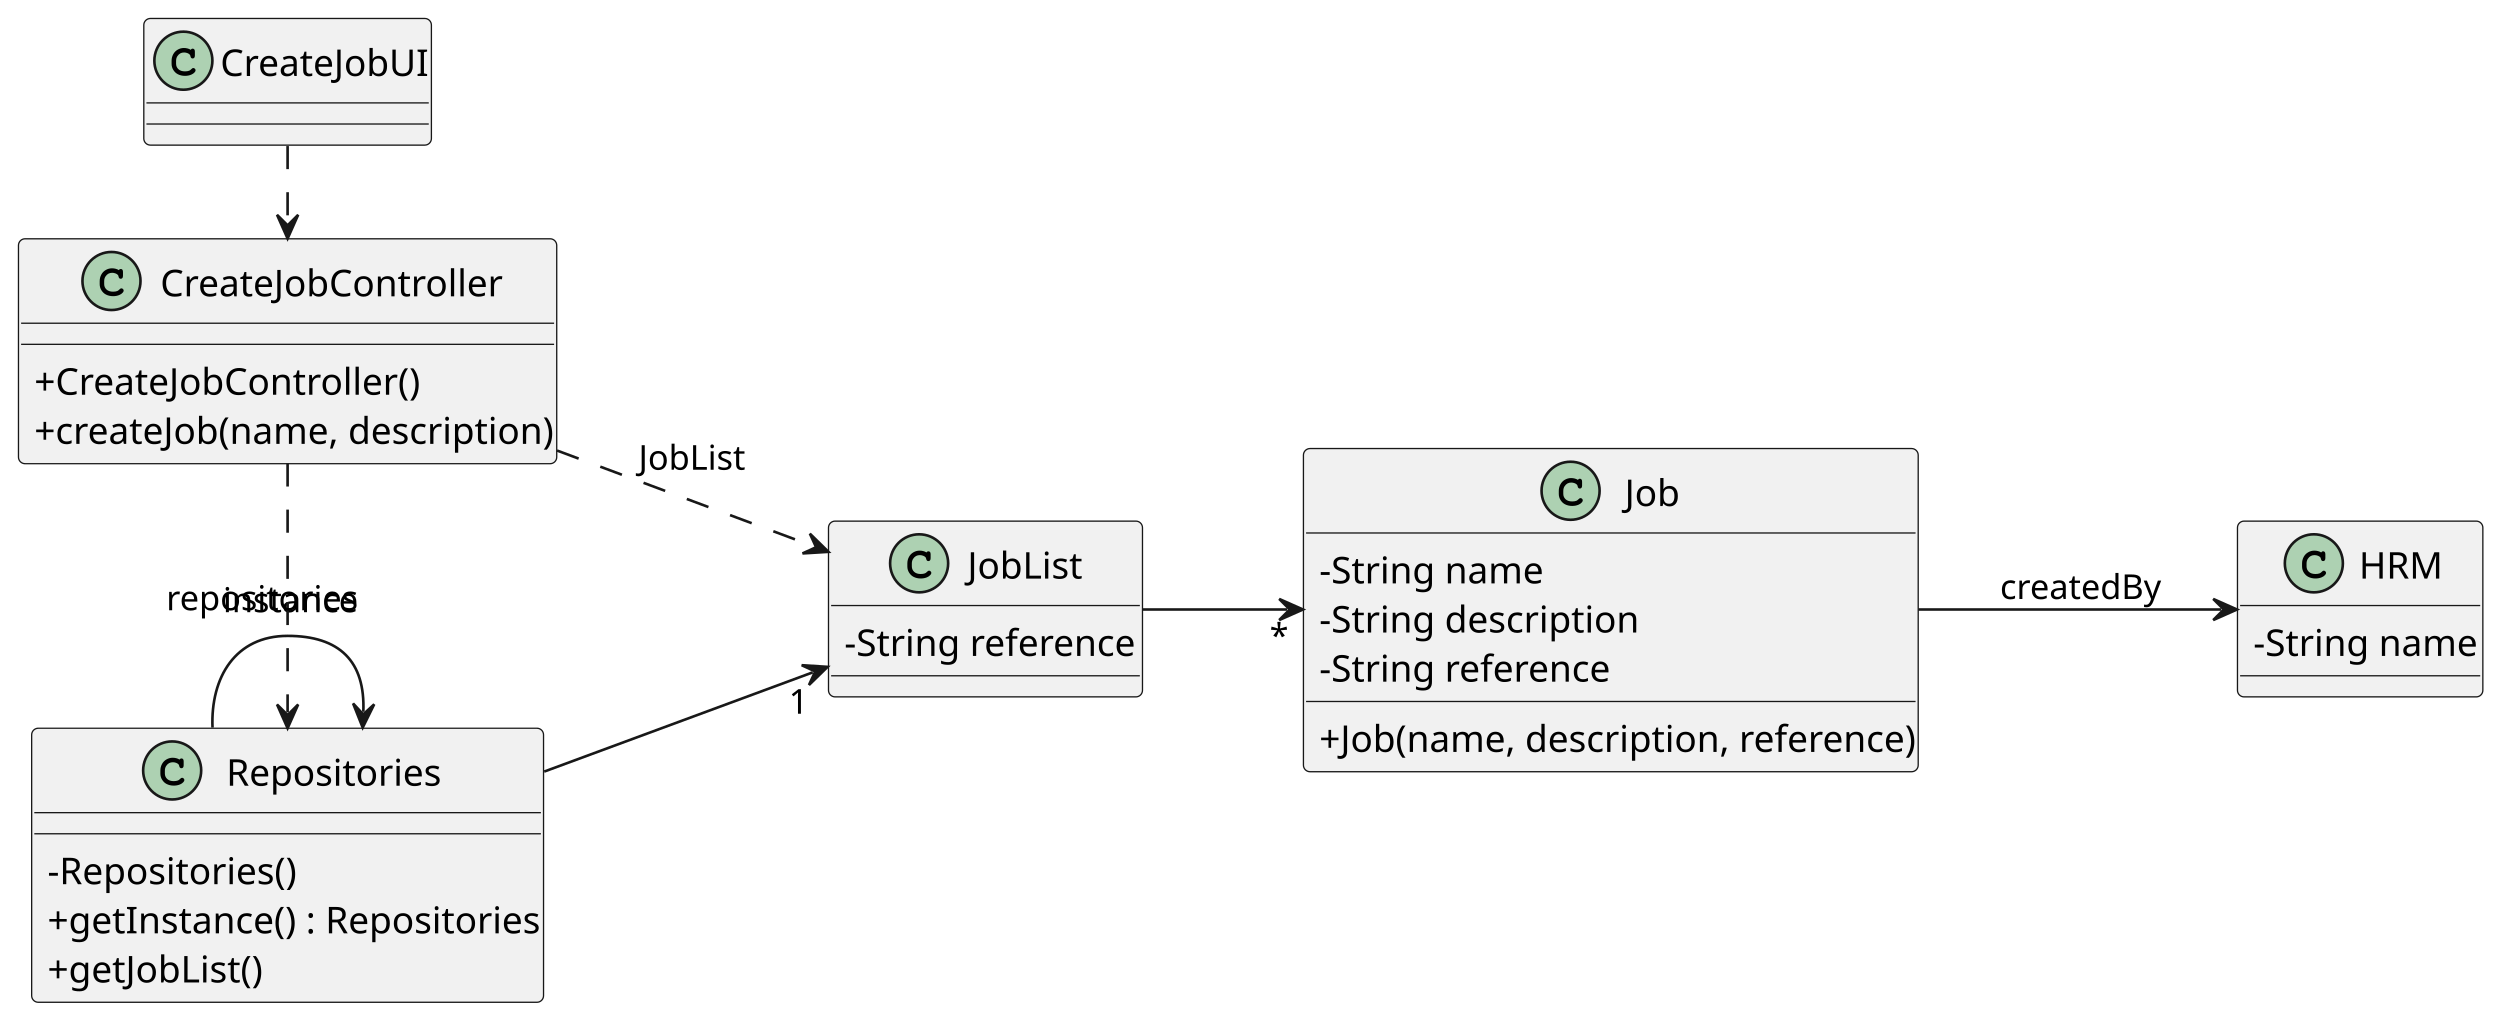
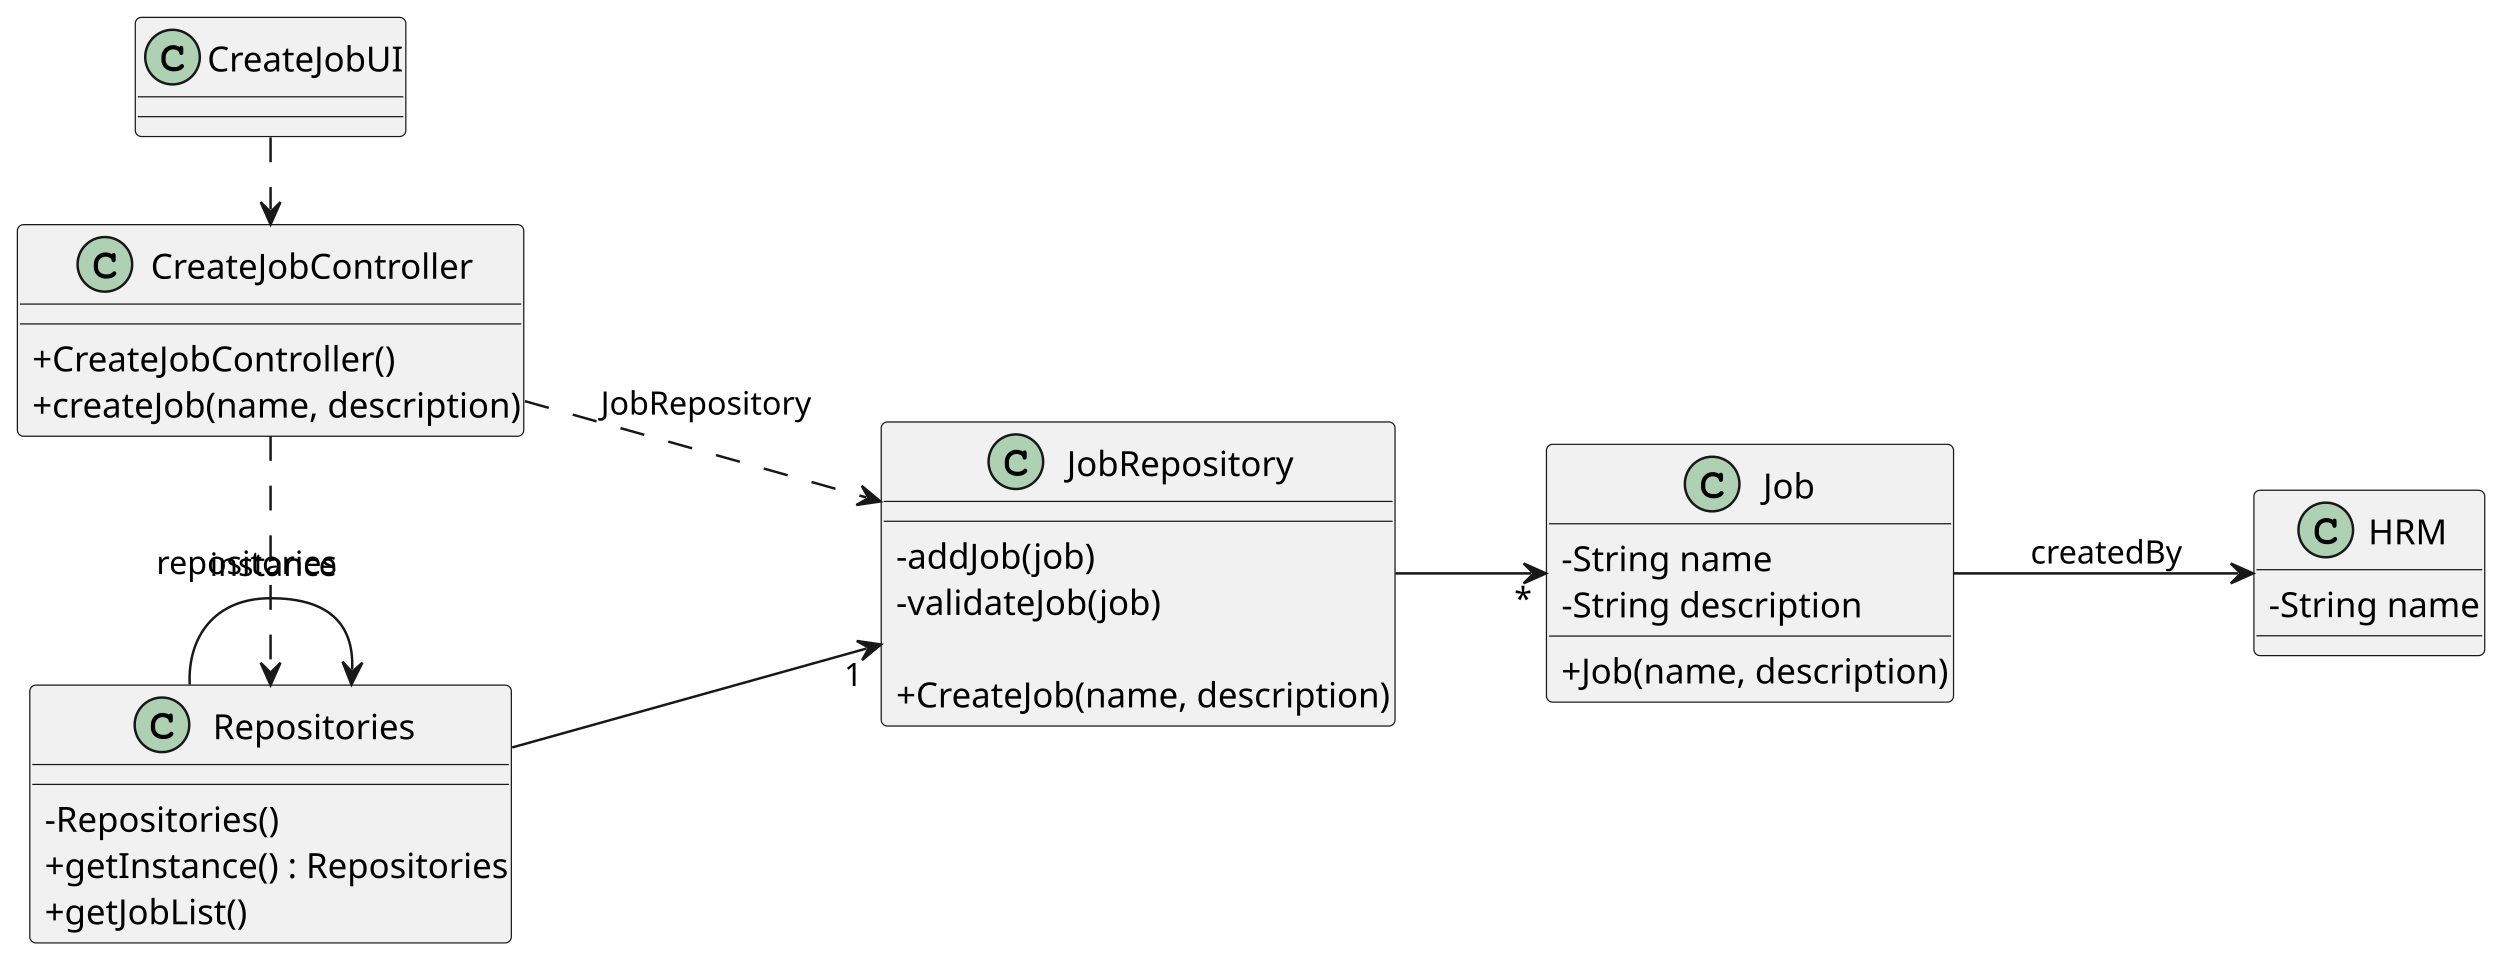
- <svg xmlns="http://www.w3.org/2000/svg" contentStyleType="text/css" height="308.8px" preserveAspectRatio="none" style="width:758px;height:308px;background:#FFFFFF;" version="1.1" viewBox="0 0 758 308" width="758.4px" zoomAndPan="magnify">
+ <svg xmlns="http://www.w3.org/2000/svg" contentStyleType="text/css" height="270.2px" preserveAspectRatio="none" style="width:705px;height:270px;background:#FFFFFF;" version="1.1" viewBox="0 0 705 270" width="705.6px" zoomAndPan="magnify">
  <defs />
  <g>
-     <g id="elem_JobList">
-       <rect codeLine="22" fill="#F1F1F1" height="53.297" id="JobList" rx="2" ry="2" style="stroke:#181818;stroke-width:0.4;" width="95.2" x="251.2" y="158" />
-       <ellipse cx="278.68" cy="170.8" fill="#ADD1B2" rx="8.8" ry="8.8" style="stroke:#181818;stroke-width:0.8;" />
-       <path d="M280.892,167.5 Q281.017,167.325 281.168,167.238 Q281.317,167.15 281.493,167.15 Q281.793,167.15 281.98,167.363 Q282.168,167.562 282.168,168.05 L282.168,169.213 Q282.168,169.7 281.98,169.912 Q281.793,170.125 281.493,170.125 Q281.217,170.125 281.055,169.963 Q280.892,169.812 280.805,169.4 Q280.767,169.113 280.618,168.963 Q280.355,168.662 279.868,168.488 Q279.38,168.312 278.88,168.312 Q278.267,168.312 277.755,168.575 Q277.255,168.838 276.855,169.438 Q276.467,170.037 276.467,170.863 L276.467,171.738 Q276.467,172.725 277.18,173.387 Q277.892,174.037 279.168,174.037 Q279.918,174.037 280.442,173.838 Q280.755,173.713 281.092,173.363 Q281.305,173.15 281.418,173.088 Q281.543,173.025 281.705,173.025 Q281.967,173.025 282.168,173.238 Q282.38,173.438 282.38,173.713 Q282.38,173.988 282.105,174.312 Q281.705,174.775 281.067,175.037 Q280.205,175.4 279.168,175.4 Q277.955,175.4 276.993,174.9 Q276.205,174.5 275.655,173.65 Q275.105,172.787 275.105,171.762 L275.105,170.838 Q275.105,169.775 275.592,168.863 Q276.092,167.938 276.967,167.45 Q277.842,166.95 278.83,166.95 Q279.418,166.95 279.93,167.088 Q280.455,167.213 280.892,167.5 Z " fill="#000000" />
-       <text fill="#000000" font-family="sans-serif" font-size="11.2" lengthAdjust="spacing" textLength="35.2" x="293.32" y="175.438">JobList</text>
-       <line style="stroke:#181818;stroke-width:0.4;" x1="252" x2="345.6" y1="183.6" y2="183.6" />
-       <text fill="#000000" font-family="sans-serif" font-size="11.2" lengthAdjust="spacing" textLength="85.6" x="256" y="198.886">-String reference</text>
-       <line style="stroke:#181818;stroke-width:0.4;" x1="252" x2="345.6" y1="204.897" y2="204.897" />
+     <g id="elem_JobRepository">
+       <rect codeLine="22" fill="#F1F1F1" height="85.739" id="JobRepository" rx="1.75" ry="1.75" style="stroke:#181818;stroke-width:0.35;" width="144.9" x="248.5" y="119" />
+       <ellipse cx="286.475" cy="130.2" fill="#ADD1B2" rx="7.7" ry="7.7" style="stroke:#181818;stroke-width:0.7;" />
+       <path d="M288.411,127.312 Q288.52,127.159 288.652,127.083 Q288.783,127.006 288.936,127.006 Q289.198,127.006 289.363,127.192 Q289.527,127.367 289.527,127.794 L289.527,128.811 Q289.527,129.238 289.363,129.423 Q289.198,129.609 288.936,129.609 Q288.695,129.609 288.553,129.467 Q288.411,129.336 288.334,128.975 Q288.302,128.723 288.17,128.592 Q287.941,128.33 287.514,128.177 Q287.087,128.023 286.65,128.023 Q286.114,128.023 285.666,128.253 Q285.228,128.483 284.878,129.008 Q284.539,129.533 284.539,130.255 L284.539,131.02 Q284.539,131.884 285.163,132.464 Q285.786,133.033 286.902,133.033 Q287.558,133.033 288.017,132.858 Q288.291,132.748 288.586,132.442 Q288.772,132.256 288.87,132.202 Q288.98,132.147 289.122,132.147 Q289.352,132.147 289.527,132.333 Q289.712,132.508 289.712,132.748 Q289.712,132.989 289.472,133.273 Q289.122,133.678 288.564,133.908 Q287.809,134.225 286.902,134.225 Q285.841,134.225 284.998,133.787 Q284.309,133.438 283.828,132.694 Q283.347,131.939 283.347,131.042 L283.347,130.233 Q283.347,129.303 283.773,128.505 Q284.211,127.695 284.977,127.269 Q285.742,126.831 286.606,126.831 Q287.12,126.831 287.569,126.952 Q288.028,127.061 288.411,127.312 Z " fill="#000000" />
+       <text fill="#000000" font-family="sans-serif" font-size="9.8" lengthAdjust="spacing" textLength="63" x="300.825" y="134.258">JobRepository</text>
+       <line style="stroke:#181818;stroke-width:0.35;" x1="249.2" x2="392.7" y1="141.4" y2="141.4" />
+       <line style="stroke:#181818;stroke-width:0.35;" x1="249.2" x2="392.7" y1="147" y2="147" />
+       <text fill="#000000" font-family="sans-serif" font-size="9.8" lengthAdjust="spacing" textLength="56" x="252.7" y="160.375">-addJob(job)</text>
+       <text fill="#000000" font-family="sans-serif" font-size="9.8" lengthAdjust="spacing" textLength="73.5" x="252.7" y="173.41">-validateJob(job)</text>
+       <text fill="#000000" font-family="sans-serif" font-size="9.8" lengthAdjust="spacing" textLength="2.8" x="252.7" y="186.445"> </text>
+       <text fill="#000000" font-family="sans-serif" font-size="9.8" lengthAdjust="spacing" textLength="136.5" x="252.7" y="199.48">+CreateJob(name, description)</text>
    </g>
    <g id="elem_HRM">
-       <rect codeLine="25" fill="#F1F1F1" height="53.297" id="HRM" rx="2" ry="2" style="stroke:#181818;stroke-width:0.4;" width="74.4" x="678.4" y="158" />
-       <ellipse cx="701.56" cy="170.8" fill="#ADD1B2" rx="8.8" ry="8.8" style="stroke:#181818;stroke-width:0.8;" />
-       <path d="M703.773,167.5 Q703.898,167.325 704.048,167.238 Q704.197,167.15 704.372,167.15 Q704.673,167.15 704.86,167.363 Q705.048,167.562 705.048,168.05 L705.048,169.213 Q705.048,169.7 704.86,169.912 Q704.673,170.125 704.372,170.125 Q704.097,170.125 703.935,169.963 Q703.773,169.812 703.685,169.4 Q703.648,169.113 703.497,168.963 Q703.235,168.662 702.747,168.488 Q702.26,168.312 701.76,168.312 Q701.148,168.312 700.635,168.575 Q700.135,168.838 699.735,169.438 Q699.347,170.037 699.347,170.863 L699.347,171.738 Q699.347,172.725 700.06,173.387 Q700.773,174.037 702.048,174.037 Q702.798,174.037 703.322,173.838 Q703.635,173.713 703.972,173.363 Q704.185,173.15 704.298,173.088 Q704.423,173.025 704.585,173.025 Q704.847,173.025 705.048,173.238 Q705.26,173.438 705.26,173.713 Q705.26,173.988 704.985,174.312 Q704.585,174.775 703.947,175.037 Q703.085,175.4 702.048,175.4 Q700.835,175.4 699.872,174.9 Q699.085,174.5 698.535,173.65 Q697.985,172.787 697.985,171.762 L697.985,170.838 Q697.985,169.775 698.472,168.863 Q698.972,167.938 699.847,167.45 Q700.722,166.95 701.71,166.95 Q702.298,166.95 702.81,167.088 Q703.335,167.213 703.773,167.5 Z " fill="#000000" />
-       <text fill="#000000" font-family="sans-serif" font-size="11.2" lengthAdjust="spacing" textLength="24" x="715.24" y="175.438">HRM</text>
-       <line style="stroke:#181818;stroke-width:0.4;" x1="679.2" x2="752" y1="183.6" y2="183.6" />
-       <text fill="#000000" font-family="sans-serif" font-size="11.2" lengthAdjust="spacing" textLength="64.8" x="683.2" y="198.886">-String name</text>
-       <line style="stroke:#181818;stroke-width:0.4;" x1="679.2" x2="752" y1="204.897" y2="204.897" />
+       <rect codeLine="29" fill="#F1F1F1" height="46.635" id="HRM" rx="1.75" ry="1.75" style="stroke:#181818;stroke-width:0.35;" width="65.1" x="635.6" y="138.25" />
+       <ellipse cx="655.865" cy="149.45" fill="#ADD1B2" rx="7.7" ry="7.7" style="stroke:#181818;stroke-width:0.7;" />
+       <path d="M657.801,146.562 Q657.91,146.409 658.042,146.333 Q658.173,146.256 658.326,146.256 Q658.588,146.256 658.753,146.442 Q658.917,146.617 658.917,147.044 L658.917,148.061 Q658.917,148.488 658.753,148.673 Q658.588,148.859 658.326,148.859 Q658.085,148.859 657.943,148.717 Q657.801,148.586 657.724,148.225 Q657.692,147.973 657.56,147.842 Q657.331,147.58 656.904,147.427 Q656.477,147.273 656.04,147.273 Q655.504,147.273 655.056,147.503 Q654.618,147.733 654.268,148.258 Q653.929,148.783 653.929,149.505 L653.929,150.27 Q653.929,151.134 654.553,151.714 Q655.176,152.283 656.292,152.283 Q656.948,152.283 657.407,152.108 Q657.681,151.998 657.976,151.692 Q658.162,151.506 658.26,151.452 Q658.37,151.397 658.512,151.397 Q658.742,151.397 658.917,151.583 Q659.102,151.758 659.102,151.998 Q659.102,152.239 658.862,152.523 Q658.512,152.928 657.954,153.158 Q657.199,153.475 656.292,153.475 Q655.231,153.475 654.388,153.037 Q653.699,152.688 653.218,151.944 Q652.737,151.189 652.737,150.292 L652.737,149.483 Q652.737,148.553 653.163,147.755 Q653.601,146.945 654.367,146.519 Q655.132,146.081 655.996,146.081 Q656.51,146.081 656.959,146.202 Q657.418,146.311 657.801,146.562 Z " fill="#000000" />
+       <text fill="#000000" font-family="sans-serif" font-size="9.8" lengthAdjust="spacing" textLength="21" x="667.835" y="153.508">HRM</text>
+       <line style="stroke:#181818;stroke-width:0.35;" x1="636.3" x2="700" y1="160.65" y2="160.65" />
+       <text fill="#000000" font-family="sans-serif" font-size="9.8" lengthAdjust="spacing" textLength="56.7" x="639.8" y="174.025">-String name</text>
+       <line style="stroke:#181818;stroke-width:0.35;" x1="636.3" x2="700" y1="179.285" y2="179.285" />
    </g>
    <g id="elem_Job">
-       <rect codeLine="29" fill="#F1F1F1" height="97.987" id="Job" rx="2" ry="2" style="stroke:#181818;stroke-width:0.4;" width="186.4" x="395.2" y="136" />
-       <ellipse cx="476.2" cy="148.8" fill="#ADD1B2" rx="8.8" ry="8.8" style="stroke:#181818;stroke-width:0.8;" />
-       <path d="M478.413,145.5 Q478.538,145.325 478.688,145.238 Q478.837,145.15 479.012,145.15 Q479.312,145.15 479.5,145.363 Q479.688,145.562 479.688,146.05 L479.688,147.213 Q479.688,147.7 479.5,147.912 Q479.312,148.125 479.012,148.125 Q478.738,148.125 478.575,147.963 Q478.413,147.812 478.325,147.4 Q478.288,147.113 478.137,146.963 Q477.875,146.662 477.387,146.488 Q476.9,146.312 476.4,146.312 Q475.788,146.312 475.275,146.575 Q474.775,146.838 474.375,147.438 Q473.988,148.037 473.988,148.863 L473.988,149.738 Q473.988,150.725 474.7,151.387 Q475.413,152.037 476.688,152.037 Q477.438,152.037 477.962,151.838 Q478.275,151.713 478.613,151.363 Q478.825,151.15 478.938,151.088 Q479.062,151.025 479.225,151.025 Q479.488,151.025 479.688,151.238 Q479.9,151.438 479.9,151.713 Q479.9,151.988 479.625,152.312 Q479.225,152.775 478.587,153.037 Q477.725,153.4 476.688,153.4 Q475.475,153.4 474.512,152.9 Q473.725,152.5 473.175,151.65 Q472.625,150.787 472.625,149.762 L472.625,148.838 Q472.625,147.775 473.113,146.863 Q473.613,145.938 474.488,145.45 Q475.363,144.95 476.35,144.95 Q476.938,144.95 477.45,145.088 Q477.975,145.213 478.413,145.5 Z " fill="#000000" />
-       <text fill="#000000" font-family="sans-serif" font-size="11.2" lengthAdjust="spacing" textLength="17.6" x="492.6" y="153.438">Job</text>
-       <line style="stroke:#181818;stroke-width:0.4;" x1="396" x2="580.8" y1="161.6" y2="161.6" />
-       <text fill="#000000" font-family="sans-serif" font-size="11.2" lengthAdjust="spacing" textLength="64.8" x="400" y="176.886">-String name</text>
-       <text fill="#000000" font-family="sans-serif" font-size="11.2" lengthAdjust="spacing" textLength="92" x="400" y="191.783">-String description</text>
-       <text fill="#000000" font-family="sans-serif" font-size="11.2" lengthAdjust="spacing" textLength="85.6" x="400" y="206.68">-String reference</text>
-       <line style="stroke:#181818;stroke-width:0.4;" x1="396" x2="580.8" y1="212.691" y2="212.691" />
-       <text fill="#000000" font-family="sans-serif" font-size="11.2" lengthAdjust="spacing" textLength="176.8" x="400" y="227.977">+Job(name, description, reference)</text>
+       <rect codeLine="33" fill="#F1F1F1" height="72.704" id="Job" rx="1.75" ry="1.75" style="stroke:#181818;stroke-width:0.35;" width="114.8" x="436.1" y="125.3" />
+       <ellipse cx="482.825" cy="136.5" fill="#ADD1B2" rx="7.7" ry="7.7" style="stroke:#181818;stroke-width:0.7;" />
+       <path d="M484.761,133.613 Q484.87,133.459 485.002,133.383 Q485.133,133.306 485.286,133.306 Q485.548,133.306 485.712,133.492 Q485.877,133.667 485.877,134.094 L485.877,135.111 Q485.877,135.537 485.712,135.723 Q485.548,135.909 485.286,135.909 Q485.045,135.909 484.903,135.767 Q484.761,135.636 484.684,135.275 Q484.652,135.023 484.52,134.892 Q484.291,134.63 483.864,134.477 Q483.438,134.323 483,134.323 Q482.464,134.323 482.016,134.553 Q481.578,134.783 481.228,135.308 Q480.889,135.833 480.889,136.555 L480.889,137.32 Q480.889,138.184 481.512,138.764 Q482.136,139.333 483.252,139.333 Q483.908,139.333 484.367,139.158 Q484.641,139.048 484.936,138.742 Q485.122,138.556 485.22,138.502 Q485.33,138.447 485.472,138.447 Q485.702,138.447 485.877,138.633 Q486.062,138.808 486.062,139.048 Q486.062,139.289 485.822,139.573 Q485.472,139.978 484.914,140.208 Q484.159,140.525 483.252,140.525 Q482.191,140.525 481.348,140.088 Q480.659,139.738 480.178,138.994 Q479.697,138.239 479.697,137.342 L479.697,136.533 Q479.697,135.603 480.123,134.805 Q480.561,133.995 481.327,133.569 Q482.092,133.131 482.956,133.131 Q483.47,133.131 483.919,133.252 Q484.378,133.361 484.761,133.613 Z " fill="#000000" />
+       <text fill="#000000" font-family="sans-serif" font-size="9.8" lengthAdjust="spacing" textLength="15.4" x="497.175" y="140.558">Job</text>
+       <line style="stroke:#181818;stroke-width:0.35;" x1="436.8" x2="550.2" y1="147.7" y2="147.7" />
+       <text fill="#000000" font-family="sans-serif" font-size="9.8" lengthAdjust="spacing" textLength="56.7" x="440.3" y="161.075">-String name</text>
+       <text fill="#000000" font-family="sans-serif" font-size="9.8" lengthAdjust="spacing" textLength="80.5" x="440.3" y="174.11">-String description</text>
+       <line style="stroke:#181818;stroke-width:0.35;" x1="436.8" x2="550.2" y1="179.369" y2="179.369" />
+       <text fill="#000000" font-family="sans-serif" font-size="9.8" lengthAdjust="spacing" textLength="106.4" x="440.3" y="192.745">+Job(name, description)</text>
    </g>
    <g id="elem_Repositories">
-       <rect codeLine="68" fill="#F1F1F1" height="83.091" id="Repositories" rx="2" ry="2" style="stroke:#181818;stroke-width:0.4;" width="155.2" x="9.6" y="220.8" />
-       <ellipse cx="52.2" cy="233.6" fill="#ADD1B2" rx="8.8" ry="8.8" style="stroke:#181818;stroke-width:0.8;" />
-       <path d="M54.413,230.3 Q54.538,230.125 54.688,230.037 Q54.837,229.95 55.013,229.95 Q55.312,229.95 55.5,230.162 Q55.688,230.363 55.688,230.85 L55.688,232.012 Q55.688,232.5 55.5,232.713 Q55.312,232.925 55.013,232.925 Q54.737,232.925 54.575,232.762 Q54.413,232.613 54.325,232.2 Q54.288,231.912 54.138,231.762 Q53.875,231.463 53.388,231.287 Q52.9,231.113 52.4,231.113 Q51.788,231.113 51.275,231.375 Q50.775,231.637 50.375,232.238 Q49.987,232.838 49.987,233.662 L49.987,234.537 Q49.987,235.525 50.7,236.188 Q51.413,236.838 52.688,236.838 Q53.438,236.838 53.962,236.637 Q54.275,236.512 54.612,236.162 Q54.825,235.95 54.938,235.887 Q55.062,235.825 55.225,235.825 Q55.487,235.825 55.688,236.037 Q55.9,236.238 55.9,236.512 Q55.9,236.787 55.625,237.113 Q55.225,237.575 54.587,237.838 Q53.725,238.2 52.688,238.2 Q51.475,238.2 50.513,237.7 Q49.725,237.3 49.175,236.45 Q48.625,235.588 48.625,234.562 L48.625,233.637 Q48.625,232.575 49.112,231.662 Q49.612,230.738 50.487,230.25 Q51.362,229.75 52.35,229.75 Q52.938,229.75 53.45,229.887 Q53.975,230.012 54.413,230.3 Z " fill="#000000" />
-       <text fill="#000000" font-family="sans-serif" font-size="11.2" lengthAdjust="spacing" textLength="63.2" x="68.6" y="238.238">Repositories</text>
-       <line style="stroke:#181818;stroke-width:0.4;" x1="10.4" x2="164" y1="246.4" y2="246.4" />
-       <line style="stroke:#181818;stroke-width:0.4;" x1="10.4" x2="164" y1="252.8" y2="252.8" />
-       <text fill="#000000" font-family="sans-serif" font-size="11.2" lengthAdjust="spacing" textLength="75.2" x="14.4" y="268.086">-Repositories()</text>
-       <text fill="#000000" font-family="sans-serif" font-size="11.2" lengthAdjust="spacing" textLength="145.6" x="14.4" y="282.983">+getInstance() : Repositories</text>
-       <text fill="#000000" font-family="sans-serif" font-size="11.2" lengthAdjust="spacing" textLength="65.6" x="14.4" y="297.88">+getJobList()</text>
+       <rect codeLine="71" fill="#F1F1F1" height="72.704" id="Repositories" rx="1.75" ry="1.75" style="stroke:#181818;stroke-width:0.35;" width="135.8" x="8.4" y="193.2" />
+       <ellipse cx="45.675" cy="204.4" fill="#ADD1B2" rx="7.7" ry="7.7" style="stroke:#181818;stroke-width:0.7;" />
+       <path d="M47.611,201.512 Q47.72,201.359 47.852,201.283 Q47.983,201.206 48.136,201.206 Q48.398,201.206 48.562,201.392 Q48.727,201.567 48.727,201.994 L48.727,203.011 Q48.727,203.438 48.562,203.623 Q48.398,203.809 48.136,203.809 Q47.895,203.809 47.753,203.667 Q47.611,203.536 47.534,203.175 Q47.502,202.923 47.37,202.792 Q47.141,202.53 46.714,202.377 Q46.288,202.223 45.85,202.223 Q45.314,202.223 44.866,202.453 Q44.428,202.683 44.078,203.208 Q43.739,203.733 43.739,204.455 L43.739,205.22 Q43.739,206.084 44.362,206.664 Q44.986,207.233 46.102,207.233 Q46.758,207.233 47.217,207.058 Q47.491,206.948 47.786,206.642 Q47.972,206.456 48.07,206.402 Q48.18,206.347 48.322,206.347 Q48.552,206.347 48.727,206.533 Q48.913,206.708 48.913,206.948 Q48.913,207.189 48.672,207.473 Q48.322,207.878 47.764,208.108 Q47.009,208.425 46.102,208.425 Q45.041,208.425 44.198,207.988 Q43.509,207.637 43.028,206.894 Q42.547,206.139 42.547,205.242 L42.547,204.433 Q42.547,203.503 42.973,202.705 Q43.411,201.895 44.177,201.469 Q44.942,201.031 45.806,201.031 Q46.32,201.031 46.769,201.152 Q47.228,201.261 47.611,201.512 Z " fill="#000000" />
+       <text fill="#000000" font-family="sans-serif" font-size="9.8" lengthAdjust="spacing" textLength="55.3" x="60.025" y="208.458">Repositories</text>
+       <line style="stroke:#181818;stroke-width:0.35;" x1="9.1" x2="143.5" y1="215.6" y2="215.6" />
+       <line style="stroke:#181818;stroke-width:0.35;" x1="9.1" x2="143.5" y1="221.2" y2="221.2" />
+       <text fill="#000000" font-family="sans-serif" font-size="9.8" lengthAdjust="spacing" textLength="65.8" x="12.6" y="234.575">-Repositories()</text>
+       <text fill="#000000" font-family="sans-serif" font-size="9.8" lengthAdjust="spacing" textLength="127.4" x="12.6" y="247.61">+getInstance() : Repositories</text>
+       <text fill="#000000" font-family="sans-serif" font-size="9.8" lengthAdjust="spacing" textLength="57.4" x="12.6" y="260.645">+getJobList()</text>
    </g>
    <g id="elem_CreateJobController">
-       <rect codeLine="75" fill="#F1F1F1" height="68.194" id="CreateJobController" rx="2" ry="2" style="stroke:#181818;stroke-width:0.4;" width="163.2" x="5.6" y="72.4" />
-       <ellipse cx="33.8" cy="85.2" fill="#ADD1B2" rx="8.8" ry="8.8" style="stroke:#181818;stroke-width:0.8;" />
-       <path d="M36.013,81.9 Q36.138,81.725 36.288,81.638 Q36.438,81.55 36.612,81.55 Q36.913,81.55 37.1,81.763 Q37.288,81.963 37.288,82.45 L37.288,83.612 Q37.288,84.1 37.1,84.312 Q36.913,84.525 36.612,84.525 Q36.337,84.525 36.175,84.362 Q36.013,84.213 35.925,83.8 Q35.888,83.513 35.737,83.362 Q35.475,83.062 34.987,82.888 Q34.5,82.713 34,82.713 Q33.388,82.713 32.875,82.975 Q32.375,83.237 31.975,83.838 Q31.587,84.438 31.587,85.263 L31.587,86.138 Q31.587,87.125 32.3,87.787 Q33.013,88.438 34.288,88.438 Q35.038,88.438 35.562,88.237 Q35.875,88.112 36.212,87.763 Q36.425,87.55 36.538,87.487 Q36.663,87.425 36.825,87.425 Q37.087,87.425 37.288,87.638 Q37.5,87.838 37.5,88.112 Q37.5,88.388 37.225,88.713 Q36.825,89.175 36.188,89.438 Q35.325,89.8 34.288,89.8 Q33.075,89.8 32.112,89.3 Q31.325,88.9 30.775,88.05 Q30.225,87.188 30.225,86.162 L30.225,85.237 Q30.225,84.175 30.712,83.263 Q31.212,82.338 32.087,81.85 Q32.962,81.35 33.95,81.35 Q34.538,81.35 35.05,81.487 Q35.575,81.612 36.013,81.9 Z " fill="#000000" />
-       <text fill="#000000" font-family="sans-serif" font-size="11.2" lengthAdjust="spacing" textLength="101.6" x="48.6" y="89.838">CreateJobController</text>
-       <line style="stroke:#181818;stroke-width:0.4;" x1="6.4" x2="168" y1="98" y2="98" />
-       <line style="stroke:#181818;stroke-width:0.4;" x1="6.4" x2="168" y1="104.4" y2="104.4" />
-       <text fill="#000000" font-family="sans-serif" font-size="11.2" lengthAdjust="spacing" textLength="116" x="10.4" y="119.686">+CreateJobController()</text>
-       <text fill="#000000" font-family="sans-serif" font-size="11.2" lengthAdjust="spacing" textLength="153.6" x="10.4" y="134.583">+createJob(name, description)</text>
+       <rect codeLine="78" fill="#F1F1F1" height="59.669" id="CreateJobController" rx="1.75" ry="1.75" style="stroke:#181818;stroke-width:0.35;" width="142.8" x="4.9" y="63.35" />
+       <ellipse cx="29.575" cy="74.55" fill="#ADD1B2" rx="7.7" ry="7.7" style="stroke:#181818;stroke-width:0.7;" />
+       <path d="M31.511,71.662 Q31.62,71.509 31.752,71.433 Q31.883,71.356 32.036,71.356 Q32.298,71.356 32.462,71.542 Q32.627,71.717 32.627,72.144 L32.627,73.161 Q32.627,73.588 32.462,73.773 Q32.298,73.959 32.036,73.959 Q31.795,73.959 31.653,73.817 Q31.511,73.686 31.434,73.325 Q31.402,73.073 31.27,72.942 Q31.041,72.68 30.614,72.527 Q30.188,72.373 29.75,72.373 Q29.214,72.373 28.766,72.603 Q28.328,72.833 27.978,73.358 Q27.639,73.883 27.639,74.605 L27.639,75.37 Q27.639,76.234 28.262,76.814 Q28.886,77.383 30.002,77.383 Q30.658,77.383 31.117,77.208 Q31.391,77.098 31.686,76.792 Q31.872,76.606 31.97,76.552 Q32.08,76.497 32.222,76.497 Q32.452,76.497 32.627,76.683 Q32.812,76.858 32.812,77.098 Q32.812,77.339 32.572,77.623 Q32.222,78.028 31.664,78.258 Q30.909,78.575 30.002,78.575 Q28.941,78.575 28.098,78.138 Q27.409,77.787 26.928,77.044 Q26.447,76.289 26.447,75.392 L26.447,74.583 Q26.447,73.653 26.873,72.855 Q27.311,72.045 28.077,71.619 Q28.842,71.181 29.706,71.181 Q30.22,71.181 30.669,71.302 Q31.128,71.411 31.511,71.662 Z " fill="#000000" />
+       <text fill="#000000" font-family="sans-serif" font-size="9.8" lengthAdjust="spacing" textLength="88.9" x="42.525" y="78.608">CreateJobController</text>
+       <line style="stroke:#181818;stroke-width:0.35;" x1="5.6" x2="147" y1="85.75" y2="85.75" />
+       <line style="stroke:#181818;stroke-width:0.35;" x1="5.6" x2="147" y1="91.35" y2="91.35" />
+       <text fill="#000000" font-family="sans-serif" font-size="9.8" lengthAdjust="spacing" textLength="101.5" x="9.1" y="104.725">+CreateJobController()</text>
+       <text fill="#000000" font-family="sans-serif" font-size="9.8" lengthAdjust="spacing" textLength="134.4" x="9.1" y="117.76">+createJob(name, description)</text>
    </g>
    <g id="elem_CreateJobUI">
-       <rect codeLine="93" fill="#F1F1F1" height="38.4" id="CreateJobUI" rx="2" ry="2" style="stroke:#181818;stroke-width:0.4;" width="87.2" x="43.6" y="5.6" />
-       <ellipse cx="55.6" cy="18.4" fill="#ADD1B2" rx="8.8" ry="8.8" style="stroke:#181818;stroke-width:0.8;" />
-       <path d="M57.812,15.1 Q57.938,14.925 58.087,14.838 Q58.237,14.75 58.413,14.75 Q58.712,14.75 58.9,14.963 Q59.087,15.162 59.087,15.65 L59.087,16.812 Q59.087,17.3 58.9,17.512 Q58.712,17.725 58.413,17.725 Q58.138,17.725 57.975,17.562 Q57.812,17.413 57.725,17 Q57.688,16.712 57.538,16.562 Q57.275,16.262 56.788,16.087 Q56.3,15.912 55.8,15.912 Q55.188,15.912 54.675,16.175 Q54.175,16.438 53.775,17.038 Q53.388,17.637 53.388,18.462 L53.388,19.337 Q53.388,20.325 54.1,20.988 Q54.812,21.637 56.087,21.637 Q56.837,21.637 57.362,21.438 Q57.675,21.312 58.013,20.962 Q58.225,20.75 58.337,20.688 Q58.462,20.625 58.625,20.625 Q58.888,20.625 59.087,20.837 Q59.3,21.038 59.3,21.312 Q59.3,21.587 59.025,21.913 Q58.625,22.375 57.987,22.637 Q57.125,23 56.087,23 Q54.875,23 53.913,22.5 Q53.125,22.1 52.575,21.25 Q52.025,20.387 52.025,19.363 L52.025,18.438 Q52.025,17.375 52.513,16.462 Q53.013,15.537 53.888,15.05 Q54.763,14.55 55.75,14.55 Q56.337,14.55 56.85,14.688 Q57.375,14.812 57.812,15.1 Z " fill="#000000" />
-       <text fill="#000000" font-family="sans-serif" font-size="11.2" lengthAdjust="spacing" textLength="61.6" x="66.8" y="23.038">CreateJobUI</text>
-       <line style="stroke:#181818;stroke-width:0.4;" x1="44.4" x2="130" y1="31.2" y2="31.2" />
-       <line style="stroke:#181818;stroke-width:0.4;" x1="44.4" x2="130" y1="37.6" y2="37.6" />
+       <rect codeLine="96" fill="#F1F1F1" height="33.6" id="CreateJobUI" rx="1.75" ry="1.75" style="stroke:#181818;stroke-width:0.35;" width="76.3" x="38.15" y="4.9" />
+       <ellipse cx="48.65" cy="16.1" fill="#ADD1B2" rx="7.7" ry="7.7" style="stroke:#181818;stroke-width:0.7;" />
+       <path d="M50.586,13.213 Q50.695,13.059 50.827,12.983 Q50.958,12.906 51.111,12.906 Q51.373,12.906 51.538,13.092 Q51.702,13.267 51.702,13.694 L51.702,14.711 Q51.702,15.137 51.538,15.323 Q51.373,15.509 51.111,15.509 Q50.87,15.509 50.728,15.367 Q50.586,15.236 50.509,14.875 Q50.477,14.623 50.345,14.492 Q50.116,14.23 49.689,14.077 Q49.263,13.923 48.825,13.923 Q48.289,13.923 47.841,14.153 Q47.403,14.383 47.053,14.908 Q46.714,15.433 46.714,16.155 L46.714,16.92 Q46.714,17.784 47.337,18.364 Q47.961,18.933 49.077,18.933 Q49.733,18.933 50.192,18.758 Q50.466,18.648 50.761,18.342 Q50.947,18.156 51.045,18.102 Q51.155,18.047 51.297,18.047 Q51.527,18.047 51.702,18.233 Q51.888,18.408 51.888,18.648 Q51.888,18.889 51.647,19.173 Q51.297,19.578 50.739,19.808 Q49.984,20.125 49.077,20.125 Q48.016,20.125 47.173,19.688 Q46.484,19.337 46.003,18.594 Q45.522,17.839 45.522,16.942 L45.522,16.133 Q45.522,15.203 45.948,14.405 Q46.386,13.595 47.152,13.169 Q47.917,12.731 48.781,12.731 Q49.295,12.731 49.744,12.852 Q50.203,12.961 50.586,13.213 Z " fill="#000000" />
+       <text fill="#000000" font-family="sans-serif" font-size="9.8" lengthAdjust="spacing" textLength="53.9" x="58.45" y="20.158">CreateJobUI</text>
+       <line style="stroke:#181818;stroke-width:0.35;" x1="38.85" x2="113.75" y1="27.3" y2="27.3" />
+       <line style="stroke:#181818;stroke-width:0.35;" x1="38.85" x2="113.75" y1="32.9" y2="32.9" />
    </g>
    <g id="link_Repositories_Repositories">
-       <path codeLine="96" d="M64.432,220.608 C63.816,205.32 71.408,192.8 87.2,192.8 C102.992,192.8 110.777,200.524 110.161,215.812 " fill="none" id="Repositories-to-Repositories" style="stroke:#181818;stroke-width:0.8;" />
-       <polygon fill="#181818" points="109.968,220.608,113.455,213.543,110.129,216.611,107.061,213.285,109.968,220.608" style="stroke:#181818;stroke-width:0.8;" />
-       <text fill="#000000" font-family="sans-serif" font-size="10.4" lengthAdjust="spacing" textLength="39.2" x="67.6" y="185.623">instance</text>
+       <path codeLine="99" d="M53.494,193.032 C52.878,179.655 60.48,168.7 76.3,168.7 C92.12,168.7 99.915,175.459 99.299,188.836 " fill="none" id="Repositories-to-Repositories" style="stroke:#181818;stroke-width:0.7;" />
+       <polygon fill="#181818" points="99.106,193.032,102.193,186.868,99.267,189.536,96.599,186.61,99.106,193.032" style="stroke:#181818;stroke-width:0.7;" />
+       <text fill="#000000" font-family="sans-serif" font-size="9.1" lengthAdjust="spacing" textLength="34.3" x="59.15" y="162.42">instance</text>
    </g>
    <g id="link_CreateJobUI_CreateJobController">
-       <path codeLine="98" d="M87.2,44.28 C87.2,48.64 87.2,52 87.2,52 C87.2,52 87.2,59.48 87.2,67.536 " fill="none" id="CreateJobUI-to-CreateJobController" style="stroke:#181818;stroke-width:0.8;stroke-dasharray:7.0,7.0;" />
-       <polygon fill="#181818" points="87.2,72.336,90.4,65.136,87.2,68.336,84,65.136,87.2,72.336" style="stroke:#181818;stroke-width:0.8;" />
+       <path codeLine="101" d="M76.3,38.745 C76.3,42.56 76.3,45.5 76.3,45.5 C76.3,45.5 76.3,52.045 76.3,59.094 " fill="none" id="CreateJobUI-to-CreateJobController" style="stroke:#181818;stroke-width:0.7;stroke-dasharray:7.0,7.0;" />
+       <polygon fill="#181818" points="76.3,63.294,79.1,56.994,76.3,59.794,73.5,56.994,76.3,63.294" style="stroke:#181818;stroke-width:0.7;" />
    </g>
    <g id="link_CreateJobController_Repositories">
-       <path codeLine="100" d="M87.2,140.52 C87.2,164.136 87.2,190.904 87.2,216 " fill="none" id="CreateJobController-to-Repositories" style="stroke:#181818;stroke-width:0.8;stroke-dasharray:7.0,7.0;" />
-       <polygon fill="#181818" points="87.2,220.8,90.4,213.6,87.2,216.8,84,213.6,87.2,220.8" style="stroke:#181818;stroke-width:0.8;" />
-       <text fill="#000000" font-family="sans-serif" font-size="10.4" lengthAdjust="spacing" textLength="53.6" x="50.4" y="185.023">repositories</text>
+       <path codeLine="103" d="M76.3,122.955 C76.3,143.619 76.3,167.041 76.3,189 " fill="none" id="CreateJobController-to-Repositories" style="stroke:#181818;stroke-width:0.7;stroke-dasharray:7.0,7.0;" />
+       <polygon fill="#181818" points="76.3,193.2,79.1,186.9,76.3,189.7,73.5,186.9,76.3,193.2" style="stroke:#181818;stroke-width:0.7;" />
+       <text fill="#000000" font-family="sans-serif" font-size="9.1" lengthAdjust="spacing" textLength="46.9" x="44.1" y="161.895">repositories</text>
    </g>
-     <g id="link_CreateJobController_JobList">
-       <path codeLine="115" d="M168.888,136.6 C196.736,146.992 222.479,156.601 246.687,165.641 " fill="none" id="CreateJobController-to-JobList" style="stroke:#181818;stroke-width:0.8;stroke-dasharray:7.0,7.0;" />
-       <polygon fill="#181818" points="251.184,167.32,245.558,161.803,247.437,165.921,243.32,167.799,251.184,167.32" style="stroke:#181818;stroke-width:0.8;" />
-       <text fill="#000000" font-family="sans-serif" font-size="10.4" lengthAdjust="spacing" textLength="32.8" x="193.6" y="142.423">JobList</text>
+     <g id="link_CreateJobController_JobRepository">
+       <path codeLine="118" d="M148.015,113.127 C179.564,122.024 212.608,131.341 244.262,140.273 " fill="none" id="CreateJobController-to-JobRepository" style="stroke:#181818;stroke-width:0.7;stroke-dasharray:7.0,7.0;" />
+       <polygon fill="#181818" points="248.304,141.414,243.001,137.008,244.935,140.464,241.48,142.398,248.304,141.414" style="stroke:#181818;stroke-width:0.7;" />
+       <text fill="#000000" font-family="sans-serif" font-size="9.1" lengthAdjust="spacing" textLength="57.4" x="169.4" y="116.92">JobRepository</text>
    </g>
-     <g id="link_Repositories_JobList">
-       <path codeLine="116" d="M165,233.944 C193.8,223.304 221.122,213.208 246.426,203.856 " fill="none" id="Repositories-to-JobList" style="stroke:#181818;stroke-width:0.8;" />
-       <polygon fill="#181818" points="250.928,202.192,243.065,201.686,247.176,203.579,245.284,207.69,250.928,202.192" style="stroke:#181818;stroke-width:0.8;" />
-       <text fill="#000000" font-family="sans-serif" font-size="10.4" lengthAdjust="spacing" textLength="5.6" x="239.152" y="216.396">1</text>
+     <g id="link_Repositories_JobRepository">
+       <path codeLine="119" d="M144.438,210.777 C176.771,201.747 211.492,192.061 244.385,182.877 " fill="none" id="Repositories-to-JobRepository" style="stroke:#181818;stroke-width:0.7;" />
+       <polygon fill="#181818" points="248.43,181.748,241.609,180.745,245.059,182.689,243.115,186.139,248.43,181.748" style="stroke:#181818;stroke-width:0.7;" />
+       <text fill="#000000" font-family="sans-serif" font-size="9.1" lengthAdjust="spacing" textLength="4.9" x="238.024" y="193.472">1</text>
    </g>
    <g id="link_Job_HRM">
-       <path codeLine="121" d="M581.608,184.8 C615.56,184.8 647.256,184.8 673.448,184.8 " fill="none" id="Job-to-HRM" style="stroke:#181818;stroke-width:0.8;" />
-       <polygon fill="#181818" points="678.248,184.8,671.048,181.6,674.248,184.8,671.048,188,678.248,184.8" style="stroke:#181818;stroke-width:0.8;" />
-       <text fill="#000000" font-family="sans-serif" font-size="10.4" lengthAdjust="spacing" textLength="47.2" x="606.4" y="181.623">createdBy</text>
+       <path codeLine="124" d="M550.928,161.7 C578.956,161.7 607.544,161.7 631.183,161.7 " fill="none" id="Job-to-HRM" style="stroke:#181818;stroke-width:0.7;" />
+       <polygon fill="#181818" points="635.383,161.7,629.083,158.9,631.883,161.7,629.083,164.5,635.383,161.7" style="stroke:#181818;stroke-width:0.7;" />
+       <text fill="#000000" font-family="sans-serif" font-size="9.1" lengthAdjust="spacing" textLength="41.3" x="572.6" y="158.92">createdBy</text>
    </g>
-     <g id="link_JobList_Job">
-       <path codeLine="122" d="M346.552,184.8 C361.344,184.8 373.432,184.8 390.256,184.8 " fill="none" id="JobList-to-Job" style="stroke:#181818;stroke-width:0.8;" />
-       <polygon fill="#181818" points="395.056,184.8,387.856,181.6,391.056,184.8,387.856,188,395.056,184.8" style="stroke:#181818;stroke-width:0.8;" />
-       <text fill="#000000" font-family="sans-serif" font-size="10.4" lengthAdjust="spacing" textLength="4" x="384.948" y="196.453">*</text>
+     <g id="link_JobRepository_Job">
+       <path codeLine="125" d="M393.491,161.7 C407.666,161.7 418.166,161.7 431.767,161.7 " fill="none" id="JobRepository-to-Job" style="stroke:#181818;stroke-width:0.7;" />
+       <polygon fill="#181818" points="435.967,161.7,429.667,158.9,432.467,161.7,429.667,164.5,435.967,161.7" style="stroke:#181818;stroke-width:0.7;" />
+       <text fill="#000000" font-family="sans-serif" font-size="9.1" lengthAdjust="spacing" textLength="3.5" x="427.002" y="172.082">*</text>
    </g>
  </g>
</svg>
